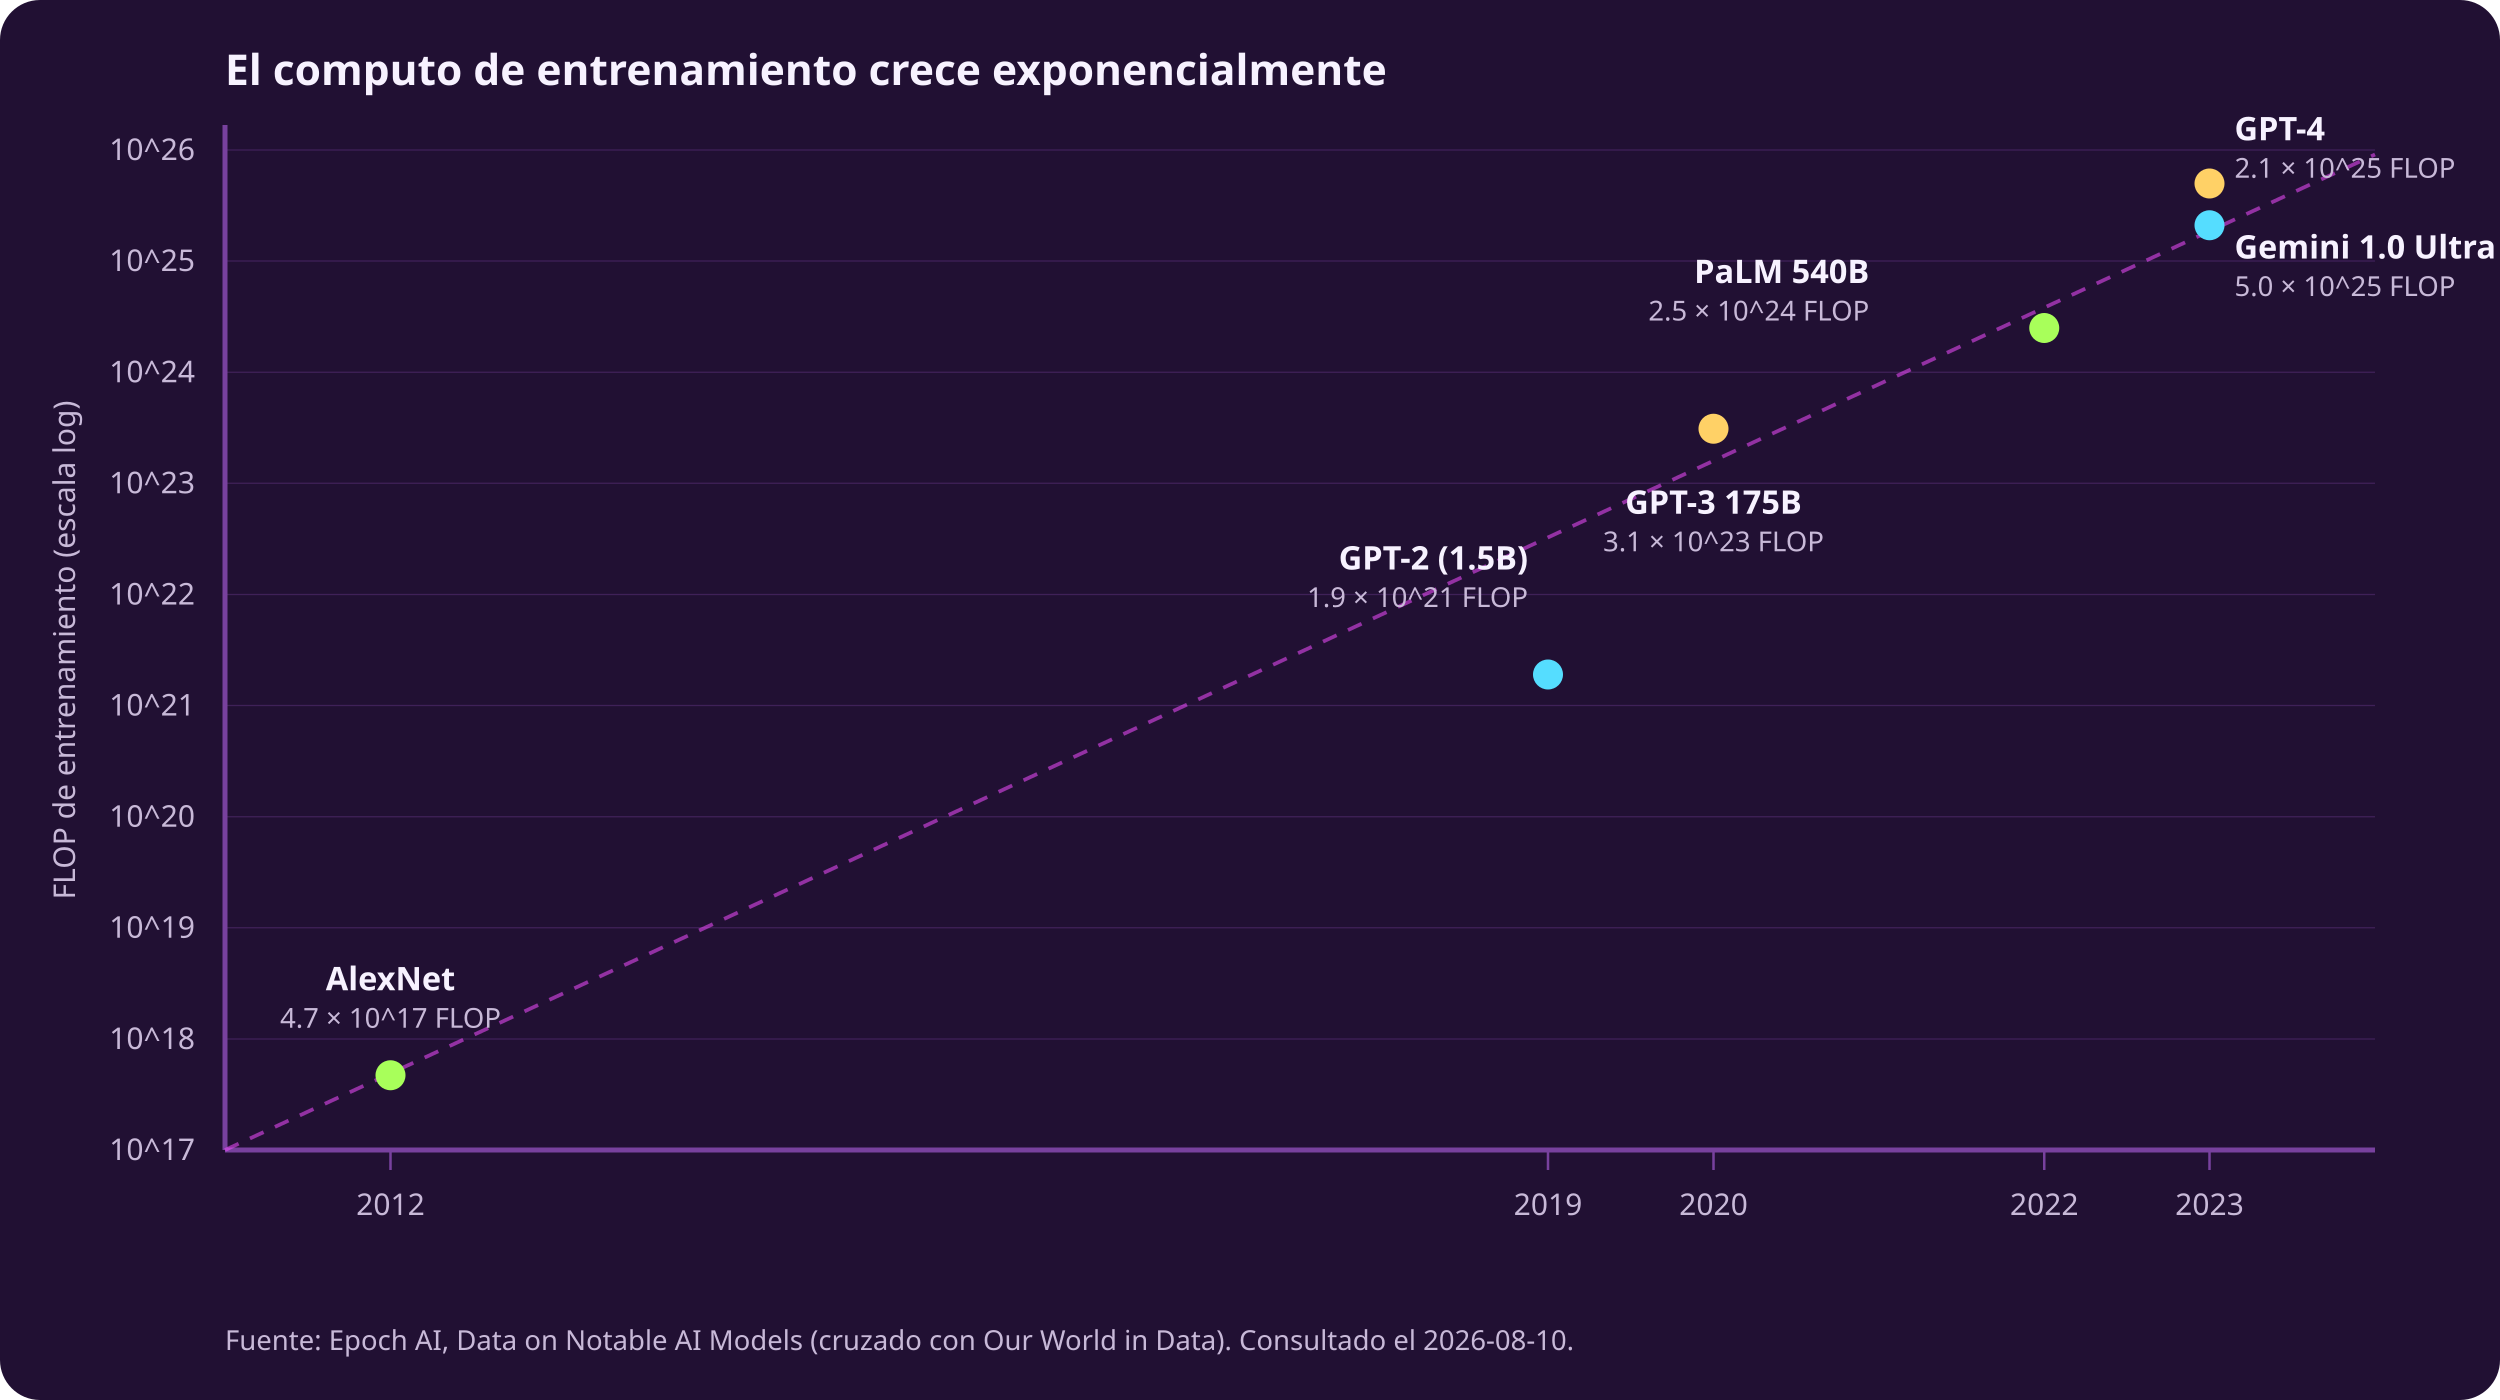
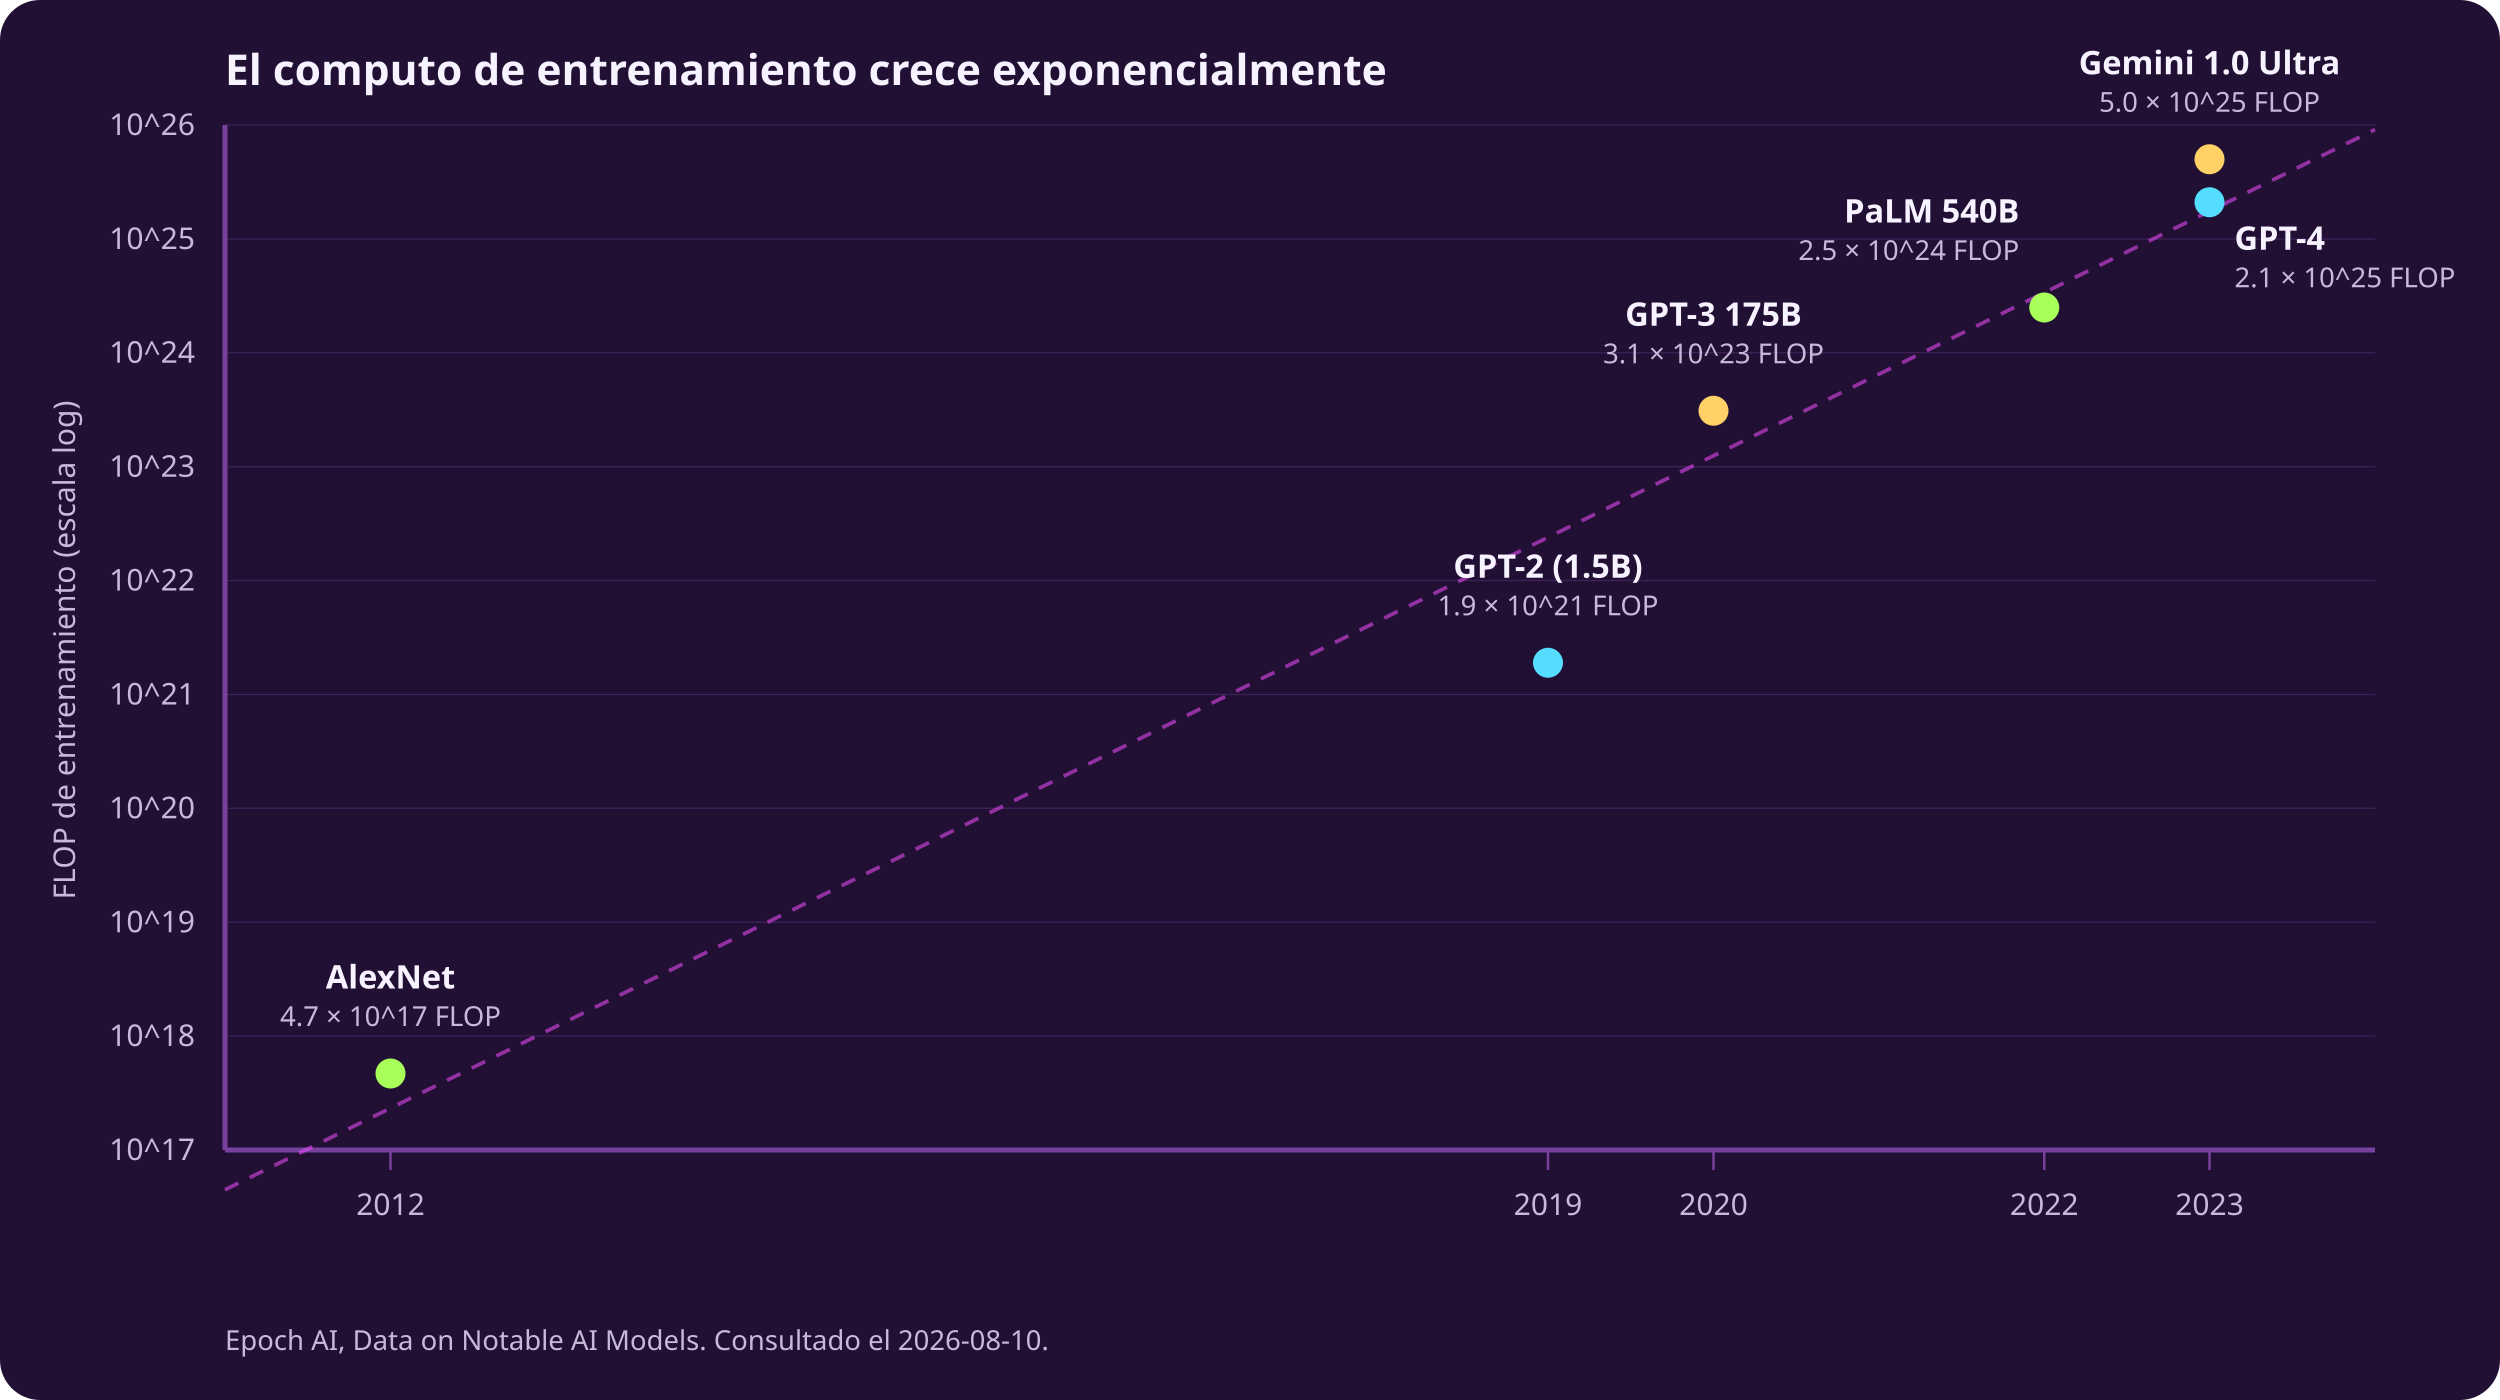
<svg xmlns="http://www.w3.org/2000/svg" width="1000" height="560" viewBox="0 0 1000 560" role="img" aria-label="Dispersion logaritmica del computo de entrenamiento de modelos de IA por anio, en FLOP">
  <rect x="0" y="0" width="1000" height="560" rx="16" fill="#211033" />
  <text x="90" y="34" fill="#f7f2ff" font-family="system-ui, sans-serif" font-size="17" font-weight="600">El computo de entrenamiento crece exponencialmente</text>
  <line x1="90" y1="460" x2="950" y2="460" stroke="#78419e" stroke-width="2" />
  <line x1="90" y1="50" x2="90" y2="460" stroke="#78419e" stroke-width="2" />
  <line x1="90" y1="460.0" x2="950" y2="460.0" stroke="#78419e" stroke-width="0.5" opacity="0.35" />
  <text x="78" y="464.0" fill="#c8b9d8" font-family="system-ui, sans-serif" font-size="12" text-anchor="end">10^17</text>
-   <line x1="90" y1="415.6" x2="950" y2="415.6" stroke="#78419e" stroke-width="0.5" opacity="0.35" />
-   <text x="78" y="419.6" fill="#c8b9d8" font-family="system-ui, sans-serif" font-size="12" text-anchor="end">10^18</text>
-   <line x1="90" y1="371.1" x2="950" y2="371.1" stroke="#78419e" stroke-width="0.5" opacity="0.35" />
-   <text x="78" y="375.1" fill="#c8b9d8" font-family="system-ui, sans-serif" font-size="12" text-anchor="end">10^19</text>
-   <line x1="90" y1="326.7" x2="950" y2="326.7" stroke="#78419e" stroke-width="0.5" opacity="0.35" />
-   <text x="78" y="330.7" fill="#c8b9d8" font-family="system-ui, sans-serif" font-size="12" text-anchor="end">10^20</text>
-   <line x1="90" y1="282.2" x2="950" y2="282.2" stroke="#78419e" stroke-width="0.5" opacity="0.35" />
-   <text x="78" y="286.2" fill="#c8b9d8" font-family="system-ui, sans-serif" font-size="12" text-anchor="end">10^21</text>
-   <line x1="90" y1="237.8" x2="950" y2="237.8" stroke="#78419e" stroke-width="0.5" opacity="0.35" />
-   <text x="78" y="241.8" fill="#c8b9d8" font-family="system-ui, sans-serif" font-size="12" text-anchor="end">10^22</text>
-   <line x1="90" y1="193.3" x2="950" y2="193.3" stroke="#78419e" stroke-width="0.5" opacity="0.35" />
-   <text x="78" y="197.3" fill="#c8b9d8" font-family="system-ui, sans-serif" font-size="12" text-anchor="end">10^23</text>
-   <line x1="90" y1="148.9" x2="950" y2="148.9" stroke="#78419e" stroke-width="0.5" opacity="0.35" />
-   <text x="78" y="152.9" fill="#c8b9d8" font-family="system-ui, sans-serif" font-size="12" text-anchor="end">10^24</text>
-   <line x1="90" y1="104.4" x2="950" y2="104.4" stroke="#78419e" stroke-width="0.5" opacity="0.35" />
-   <text x="78" y="108.4" fill="#c8b9d8" font-family="system-ui, sans-serif" font-size="12" text-anchor="end">10^25</text>
-   <line x1="90" y1="60.0" x2="950" y2="60.0" stroke="#78419e" stroke-width="0.5" opacity="0.35" />
-   <text x="78" y="64.0" fill="#c8b9d8" font-family="system-ui, sans-serif" font-size="12" text-anchor="end">10^26</text>
+   <line x1="90" y1="414.4" x2="950" y2="414.4" stroke="#78419e" stroke-width="0.5" opacity="0.35" />
+   <text x="78" y="418.4" fill="#c8b9d8" font-family="system-ui, sans-serif" font-size="12" text-anchor="end">10^18</text>
+   <line x1="90" y1="368.9" x2="950" y2="368.9" stroke="#78419e" stroke-width="0.5" opacity="0.35" />
+   <text x="78" y="372.9" fill="#c8b9d8" font-family="system-ui, sans-serif" font-size="12" text-anchor="end">10^19</text>
+   <line x1="90" y1="323.3" x2="950" y2="323.3" stroke="#78419e" stroke-width="0.5" opacity="0.35" />
+   <text x="78" y="327.3" fill="#c8b9d8" font-family="system-ui, sans-serif" font-size="12" text-anchor="end">10^20</text>
+   <line x1="90" y1="277.8" x2="950" y2="277.8" stroke="#78419e" stroke-width="0.5" opacity="0.35" />
+   <text x="78" y="281.8" fill="#c8b9d8" font-family="system-ui, sans-serif" font-size="12" text-anchor="end">10^21</text>
+   <line x1="90" y1="232.2" x2="950" y2="232.2" stroke="#78419e" stroke-width="0.5" opacity="0.35" />
+   <text x="78" y="236.2" fill="#c8b9d8" font-family="system-ui, sans-serif" font-size="12" text-anchor="end">10^22</text>
+   <line x1="90" y1="186.7" x2="950" y2="186.7" stroke="#78419e" stroke-width="0.5" opacity="0.35" />
+   <text x="78" y="190.7" fill="#c8b9d8" font-family="system-ui, sans-serif" font-size="12" text-anchor="end">10^23</text>
+   <line x1="90" y1="141.1" x2="950" y2="141.1" stroke="#78419e" stroke-width="0.5" opacity="0.35" />
+   <text x="78" y="145.1" fill="#c8b9d8" font-family="system-ui, sans-serif" font-size="12" text-anchor="end">10^24</text>
+   <line x1="90" y1="95.6" x2="950" y2="95.6" stroke="#78419e" stroke-width="0.5" opacity="0.35" />
+   <text x="78" y="99.6" fill="#c8b9d8" font-family="system-ui, sans-serif" font-size="12" text-anchor="end">10^25</text>
+   <line x1="90" y1="50.0" x2="950" y2="50.0" stroke="#78419e" stroke-width="0.5" opacity="0.35" />
+   <text x="78" y="54.0" fill="#c8b9d8" font-family="system-ui, sans-serif" font-size="12" text-anchor="end">10^26</text>
  <text x="30" y="260.0" fill="#c8b9d8" font-family="system-ui, sans-serif" font-size="12" text-anchor="middle" transform="rotate(-90 30 260.0)">FLOP de entrenamiento (escala log)</text>
  <line x1="156.2" y1="460" x2="156.2" y2="468" stroke="#78419e" stroke-width="1" />
  <text x="156.2" y="486" fill="#c8b9d8" font-family="system-ui, sans-serif" font-size="12" text-anchor="middle">2012</text>
  <line x1="619.2" y1="460" x2="619.2" y2="468" stroke="#78419e" stroke-width="1" />
  <text x="619.2" y="486" fill="#c8b9d8" font-family="system-ui, sans-serif" font-size="12" text-anchor="middle">2019</text>
  <line x1="685.4" y1="460" x2="685.4" y2="468" stroke="#78419e" stroke-width="1" />
  <text x="685.4" y="486" fill="#c8b9d8" font-family="system-ui, sans-serif" font-size="12" text-anchor="middle">2020</text>
  <line x1="817.7" y1="460" x2="817.7" y2="468" stroke="#78419e" stroke-width="1" />
  <text x="817.7" y="486" fill="#c8b9d8" font-family="system-ui, sans-serif" font-size="12" text-anchor="middle">2022</text>
  <line x1="883.8" y1="460" x2="883.8" y2="468" stroke="#78419e" stroke-width="1" />
  <text x="883.8" y="486" fill="#c8b9d8" font-family="system-ui, sans-serif" font-size="12" text-anchor="middle">2023</text>
-   <line x1="90.0" y1="460.0" x2="950.0" y2="61.8" stroke="#f04cff" stroke-width="1.5" stroke-dasharray="6 5" opacity="0.55" />
-   <circle cx="156.2" cy="430.1" r="6" fill="#a8ff5a" />
-   <text x="156.2" y="396.1" fill="#f7f2ff" font-family="system-ui, sans-serif" font-size="13" font-weight="600" text-anchor="middle">AlexNet</text>
-   <text x="156.2" y="411.1" fill="#c8b9d8" font-family="system-ui, sans-serif" font-size="11" text-anchor="middle">4.7 × 10^17 FLOP</text>
-   <circle cx="619.2" cy="269.8" r="6" fill="#55ddff" />
-   <text x="611.2" y="227.8" fill="#f7f2ff" font-family="system-ui, sans-serif" font-size="13" font-weight="600" text-anchor="end">GPT-2 (1.5B)</text>
-   <text x="611.2" y="242.8" fill="#c8b9d8" font-family="system-ui, sans-serif" font-size="11" text-anchor="end">1.9 × 10^21 FLOP</text>
-   <circle cx="685.4" cy="171.5" r="6" fill="#ffd166" />
-   <text x="685.4" y="205.5" fill="#f7f2ff" font-family="system-ui, sans-serif" font-size="13" font-weight="600" text-anchor="middle">GPT-3 175B</text>
-   <text x="685.4" y="220.5" fill="#c8b9d8" font-family="system-ui, sans-serif" font-size="11" text-anchor="middle">3.1 × 10^23 FLOP</text>
-   <circle cx="817.7" cy="131.2" r="6" fill="#a8ff5a" />
-   <text x="747.7" y="113.2" fill="#f7f2ff" font-family="system-ui, sans-serif" font-size="13" font-weight="600" text-anchor="end">PaLM 540B</text>
-   <text x="747.7" y="128.2" fill="#c8b9d8" font-family="system-ui, sans-serif" font-size="11" text-anchor="end">2.5 × 10^24 FLOP</text>
-   <circle cx="883.8" cy="90.1" r="6" fill="#55ddff" />
-   <text x="893.8" y="56.1" fill="#f7f2ff" font-family="system-ui, sans-serif" font-size="13" font-weight="600" text-anchor="start">GPT-4</text>
-   <text x="893.8" y="71.1" fill="#c8b9d8" font-family="system-ui, sans-serif" font-size="11" text-anchor="start">2.1 × 10^25 FLOP</text>
-   <circle cx="883.8" cy="73.4" r="6" fill="#ffd166" />
-   <text x="893.8" y="103.4" fill="#f7f2ff" font-family="system-ui, sans-serif" font-size="13" font-weight="600" text-anchor="start">Gemini 1.0 Ultra</text>
-   <text x="893.8" y="118.4" fill="#c8b9d8" font-family="system-ui, sans-serif" font-size="11" text-anchor="start">5.0 × 10^25 FLOP</text>
-   <text x="90" y="540" fill="#c8b9d8" font-family="system-ui, sans-serif" font-size="11">Fuente: Epoch AI, Data on Notable AI Models (cruzado con Our World in Data). Consultado el 2026-08-10.</text>
+   <line x1="90.0" y1="475.9" x2="950.0" y2="51.8" stroke="#f04cff" stroke-width="1.5" stroke-dasharray="6 5" opacity="0.55" />
+   <circle cx="156.2" cy="429.4" r="6" fill="#a8ff5a" />
+   <circle cx="619.2" cy="265.1" r="6" fill="#55ddff" />
+   <circle cx="685.4" cy="164.3" r="6" fill="#ffd166" />
+   <circle cx="817.7" cy="123.0" r="6" fill="#a8ff5a" />
+   <circle cx="883.8" cy="63.7" r="6" fill="#ffd166" />
+   <circle cx="883.8" cy="80.9" r="6" fill="#55ddff" />
+   <text x="156.2" y="395.4" fill="#f7f2ff" font-family="system-ui, sans-serif" font-size="13" font-weight="600" text-anchor="middle">AlexNet</text>
+   <text x="156.2" y="410.4" fill="#c8b9d8" font-family="system-ui, sans-serif" font-size="11" text-anchor="middle">4.7 × 10^17 FLOP</text>
+   <text x="619.2" y="231.1" fill="#f7f2ff" font-family="system-ui, sans-serif" font-size="13" font-weight="600" text-anchor="middle">GPT-2 (1.5B)</text>
+   <text x="619.2" y="246.1" fill="#c8b9d8" font-family="system-ui, sans-serif" font-size="11" text-anchor="middle">1.9 × 10^21 FLOP</text>
+   <text x="685.4" y="130.3" fill="#f7f2ff" font-family="system-ui, sans-serif" font-size="13" font-weight="600" text-anchor="middle">GPT-3 175B</text>
+   <text x="685.4" y="145.3" fill="#c8b9d8" font-family="system-ui, sans-serif" font-size="11" text-anchor="middle">3.1 × 10^23 FLOP</text>
+   <text x="807.7" y="89.0" fill="#f7f2ff" font-family="system-ui, sans-serif" font-size="13" font-weight="600" text-anchor="end">PaLM 540B</text>
+   <text x="807.7" y="104.0" fill="#c8b9d8" font-family="system-ui, sans-serif" font-size="11" text-anchor="end">2.5 × 10^24 FLOP</text>
+   <text x="883.8" y="29.7" fill="#f7f2ff" font-family="system-ui, sans-serif" font-size="13" font-weight="600" text-anchor="middle">Gemini 1.0 Ultra</text>
+   <text x="883.8" y="44.7" fill="#c8b9d8" font-family="system-ui, sans-serif" font-size="11" text-anchor="middle">5.0 × 10^25 FLOP</text>
+   <text x="893.8" y="99.9" fill="#f7f2ff" font-family="system-ui, sans-serif" font-size="13" font-weight="600" text-anchor="start">GPT-4</text>
+   <text x="893.8" y="114.9" fill="#c8b9d8" font-family="system-ui, sans-serif" font-size="11" text-anchor="start">2.1 × 10^25 FLOP</text>
+   <text x="90" y="540" fill="#c8b9d8" font-family="system-ui, sans-serif" font-size="11">Epoch AI, Data on Notable AI Models. Consultado el 2026-08-10.</text>
</svg>
